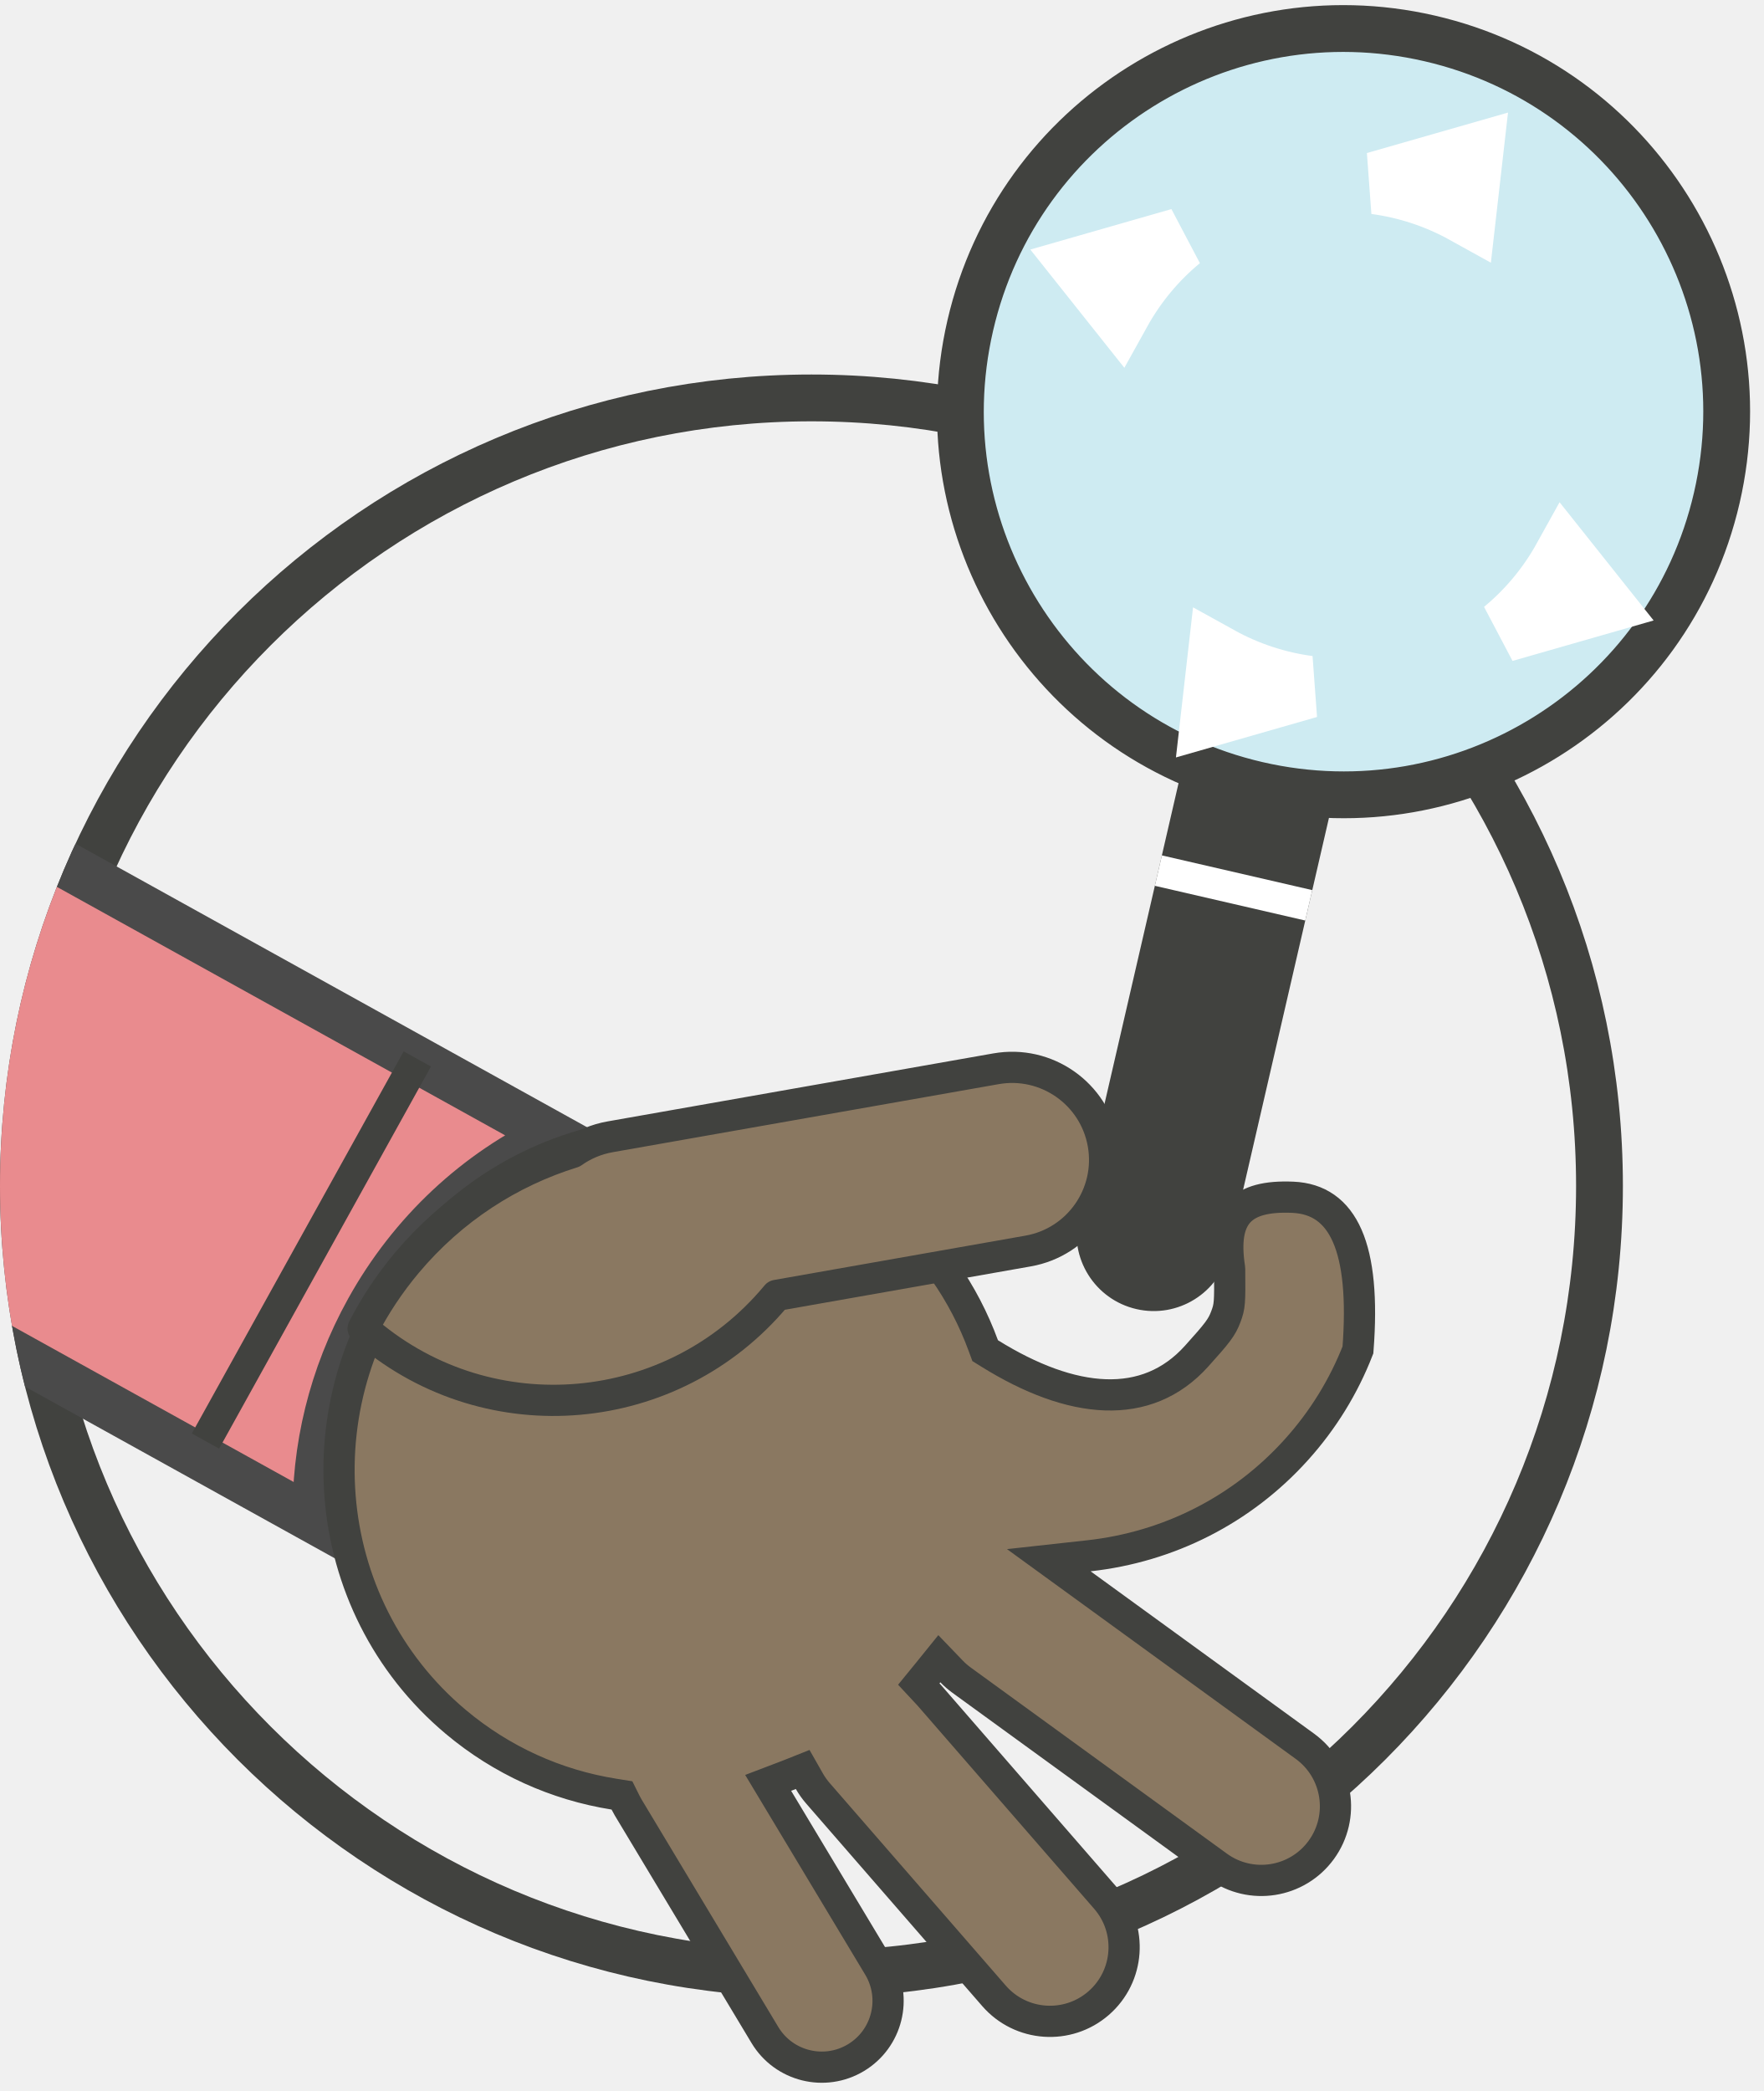
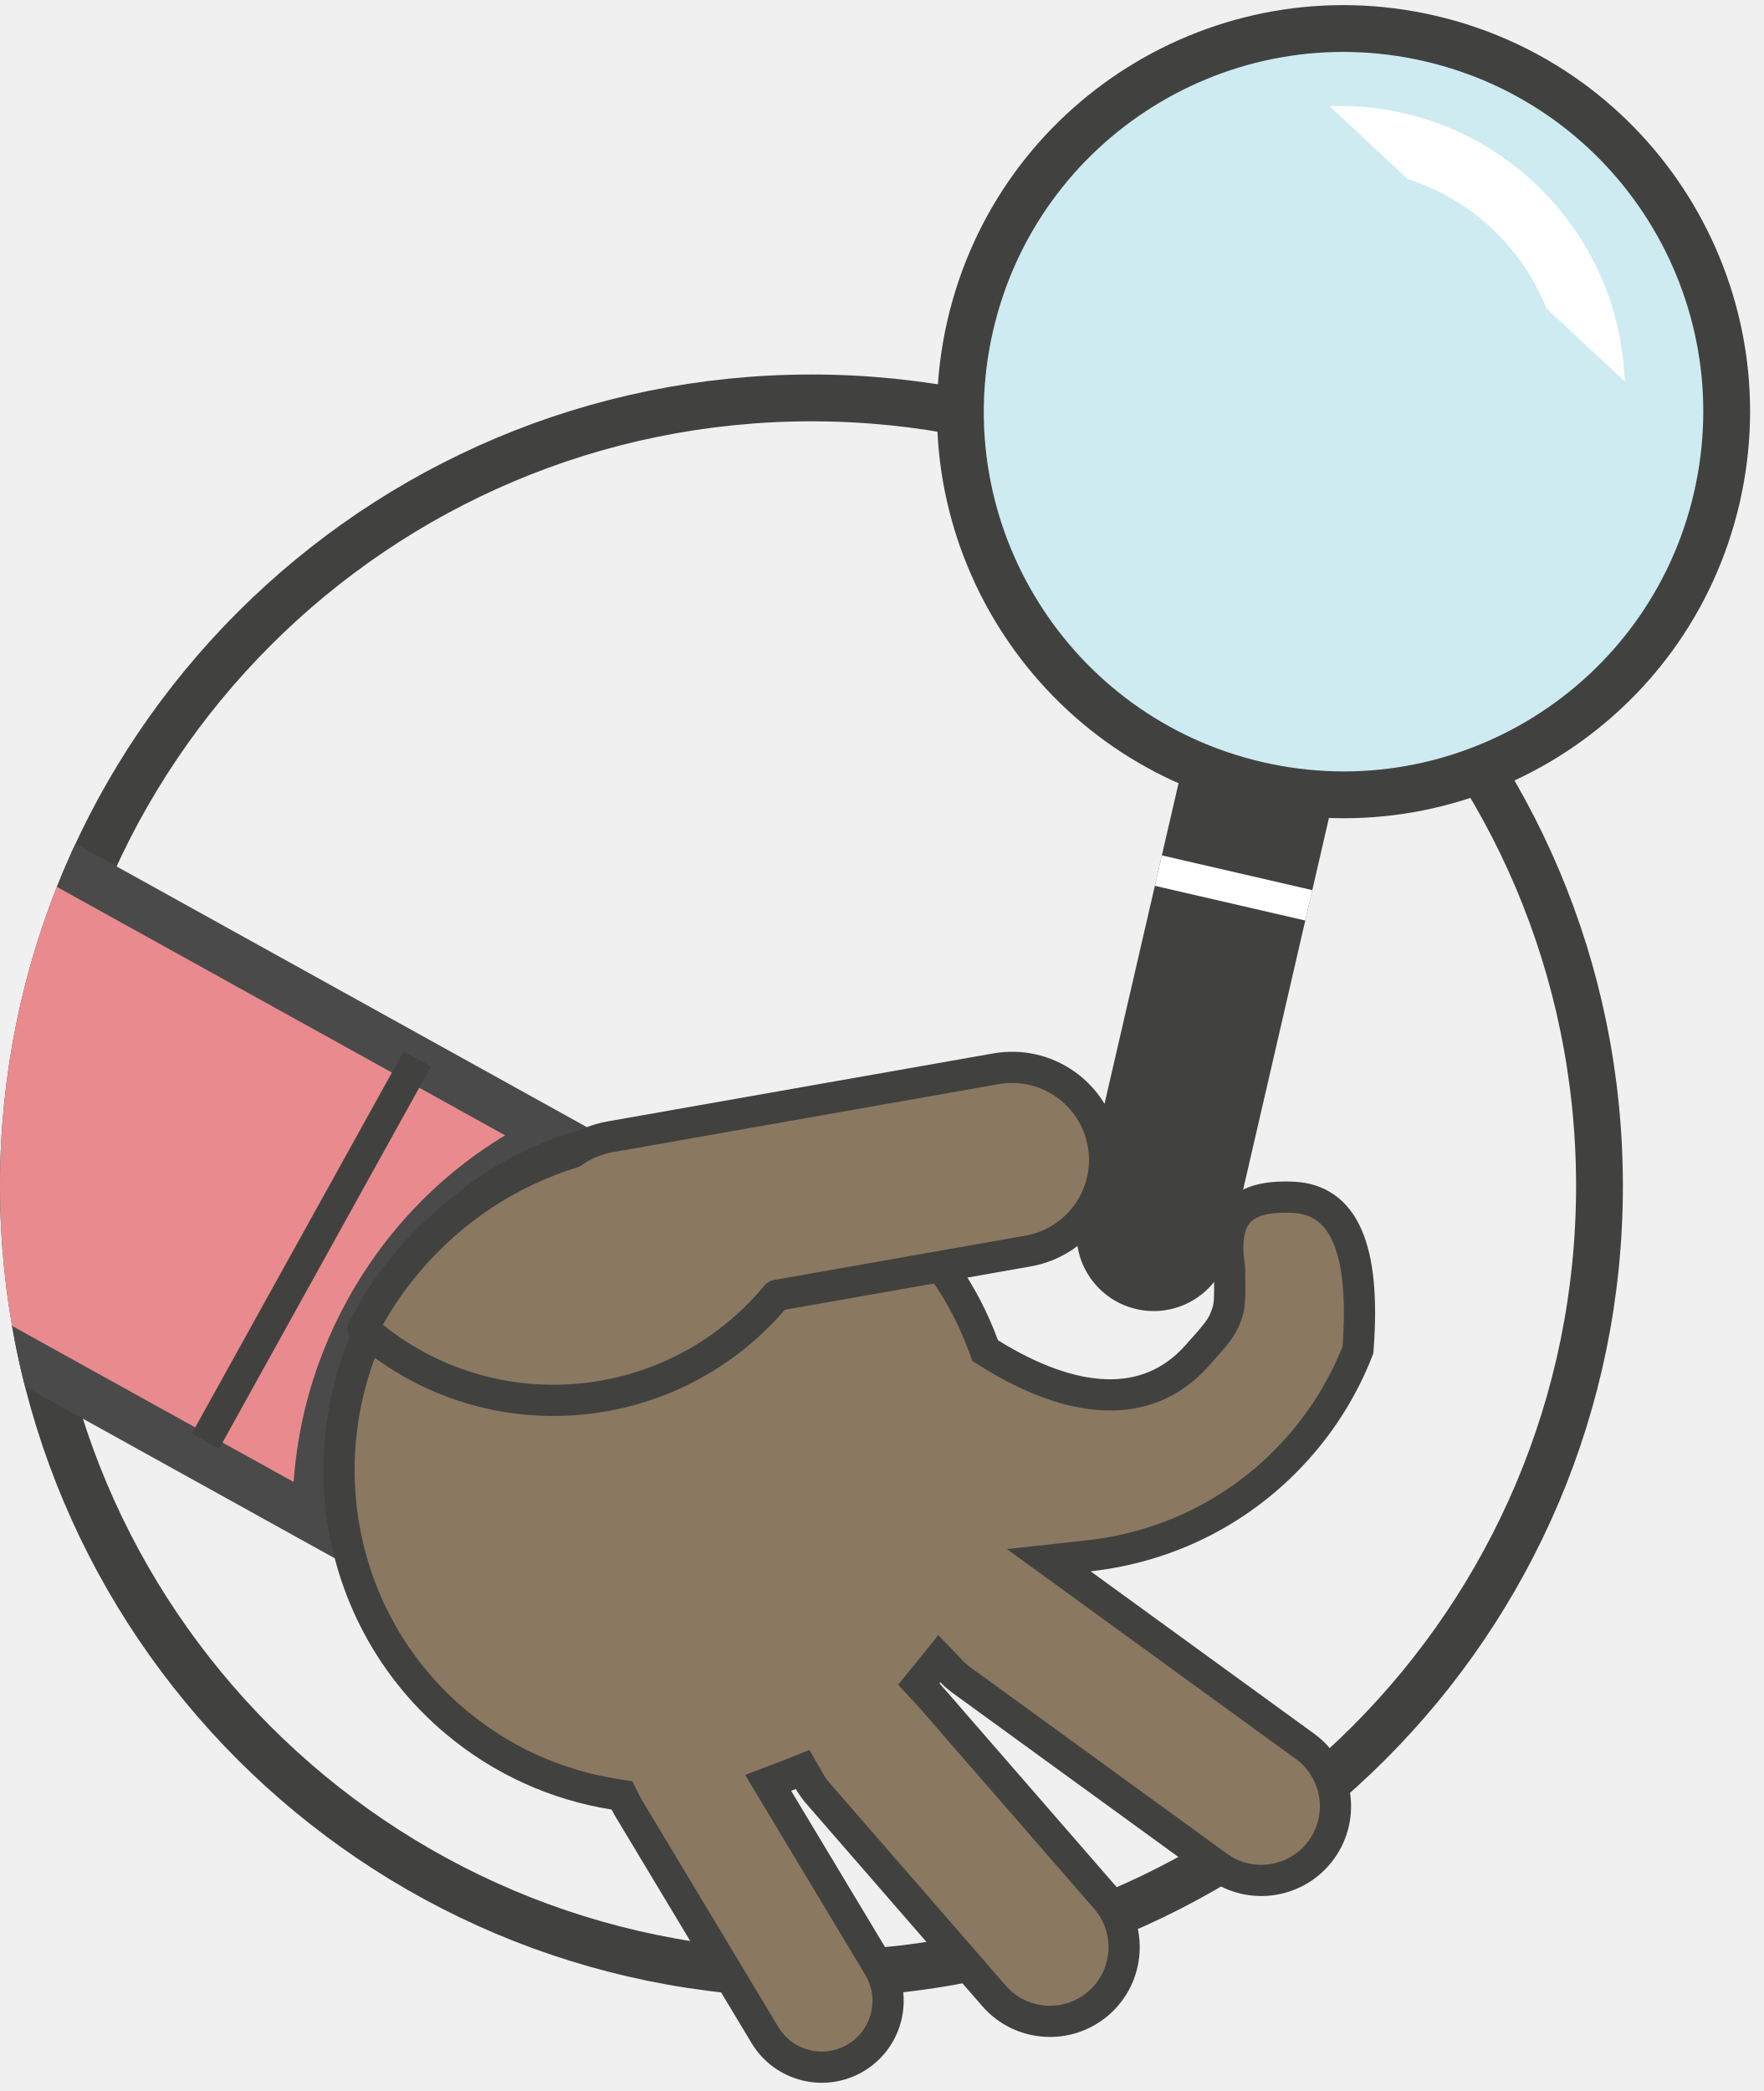
<svg xmlns="http://www.w3.org/2000/svg" xmlns:xlink="http://www.w3.org/1999/xlink" width="113px" height="134px" viewBox="0 0 113 134" version="1.1">
  <defs>
    <circle id="path-1" cx="52" cy="81" r="52" />
  </defs>
  <g id="metafora" stroke="none" stroke-width="1" fill="none" fill-rule="evenodd">
    <g id="iconos" transform="translate(-77, -487)">
      <g id="busqueda" transform="translate(77, 482)">
        <mask id="mask-2" fill="white">
          <use xlink:href="#path-1" />
        </mask>
        <circle stroke="#41423F" stroke-width="3" cx="52" cy="81" r="50.5" />
        <g id="sleeve" mask="url(#mask-2)">
          <g transform="translate(2.769406, 76.2126) rotate(119) translate(-2.769406, -76.2126) translate(-13.23059, 43.2126)">
            <path d="M30.5,4.963 C26.494,7.313 21.867,8.587 17.041,8.587 C11.338,8.587 5.923,6.805 1.5,3.604 L1.5,63.5 L30.5,63.5 L30.5,4.963 Z" id="Combined-Shape" stroke="#4A4A4A" stroke-width="3" fill="#E98B8E" fill-rule="evenodd" />
            <path d="M2.446,13.657 L28.446,13.657" id="Line-3" stroke="#41423F" stroke-width="2" fill="none" stroke-linecap="square" stroke-linejoin="round" />
          </g>
        </g>
        <g id="lupa" transform="translate(82.7237, 48) rotate(13) translate(-82.7237, -48) translate(56.22371, 5)">
          <circle id="Oval-26" stroke="#41423F" stroke-width="3" fill="#CEEBF2" cx="26.049" cy="26.049" r="24.549" />
-           <path d="M11.124,21.579 L6.589,26.114 L10.003,27.529 C10.003,25.429 10.4,23.422 11.124,21.579 Z M20.339,12.364 C22.182,11.641 24.188,11.244 26.288,11.244 L24.874,7.829 L20.339,12.364 Z M41.452,33.478 L45.987,28.943 L42.573,27.529 C42.573,29.628 42.176,31.635 41.452,33.478 Z M32.237,42.693 C30.395,43.416 28.388,43.814 26.288,43.814 L27.702,47.228 L32.237,42.693 Z" id="Oval-26-Copy" stroke="#FFFFFF" stroke-width="4" transform="translate(26.28809, 27.52852) rotate(16) translate(-26.28809, -27.52852) " />
+           <path d="M27.669,17.937 L22.828,22.778 C32.926,22.778 41.113,14.592 41.113,4.493 L36.272,9.335 C34.833,13.329 31.664,16.498 27.669,17.937 Z" id="Path" fill="#FFFFFF" transform="translate(31.97046, 13.63588) rotate(-465) translate(-31.97046, -13.63588) " />
          <path d="M21.103,50.12 L30.995,50.12 L30.995,80.125 C30.995,82.857 28.781,85.071 26.049,85.071 L26.049,85.071 C23.317,85.071 21.103,82.857 21.103,80.125 L21.103,50.12 Z" id="Rectangle-10" fill="#41423F" />
          <path d="M21.103,57.374 L30.995,57.374" id="Line-5" stroke="#FFFFFF" stroke-width="2" />
        </g>
        <g id="hand" transform="translate(58.64714, 101.0121) rotate(130) translate(-58.64714, -101.0121) translate(25.64714, 65.01208)" fill="#8A7861" stroke="#41423F" stroke-width="2">
          <path d="M7.481,20.373 C2.119,24.211 0.7,27.29 2.668,29.856 C4.714,32.524 6.507,32.586 8.734,30.068 L8.834,29.97 C10.448,28.592 10.609,28.469 11.288,28.228 C11.983,27.981 12.436,27.967 14.44,28.037 C19.218,28.204 21.946,32.157 22.824,38.301 L22.873,38.642 L22.702,38.941 C20.897,42.086 19.935,45.641 19.935,49.335 C19.935,61.017 29.55,70.493 41.419,70.493 C53.288,70.493 62.904,61.017 62.904,49.335 C62.904,45.503 61.868,41.821 59.933,38.594 L59.668,38.152 L59.874,37.679 C59.92,37.574 59.962,37.467 60,37.357 L65.541,21.265 C66.305,19.046 65.125,16.627 62.906,15.863 C60.687,15.099 58.268,16.279 57.504,18.498 L53.03,31.491 L51.986,30.909 C51.897,30.859 51.806,30.81 51.716,30.761 L50.95,30.349 L51.253,29.533 C51.361,29.24 51.441,28.935 51.491,28.62 L54.182,11.632 C54.592,9.04 52.824,6.606 50.232,6.195 C47.64,5.785 45.205,7.553 44.795,10.145 L42.104,27.133 C42.095,27.189 42.087,27.246 42.081,27.302 L41.974,28.168 L41.102,28.18 C41.06,28.181 41.06,28.181 41.017,28.181 L39.884,28.202 L40.005,27.075 C40.035,26.796 40.04,26.514 40.02,26.229 L38.605,5.987 C38.422,3.369 36.151,1.395 33.533,1.578 C30.915,1.761 28.941,4.032 29.124,6.65 L30.539,26.887 L28.67,25.1 C24.959,21.552 20.117,19.466 14.914,19.285 C12.36,19.195 9.853,19.568 7.481,20.373 Z" id="Combined-Shape" />
          <path d="M28.752,51.16 C28.792,51.16 28.832,51.16 28.872,51.16 C39.111,51.16 47.412,59.436 47.412,69.644 C47.412,69.794 47.41,69.943 47.407,70.091 C45.791,70.457 44.11,70.65 42.384,70.65 C37.871,70.65 33.666,69.331 30.137,67.059 C29.312,66.844 28.52,66.447 27.823,65.862 L8.589,49.722 C6.08,47.617 5.753,43.877 7.858,41.368 C9.963,38.86 13.703,38.533 16.212,40.638 L28.752,51.16 Z" id="Combined-Shape" stroke-linecap="round" stroke-linejoin="round" />
        </g>
      </g>
    </g>
  </g>
</svg>
